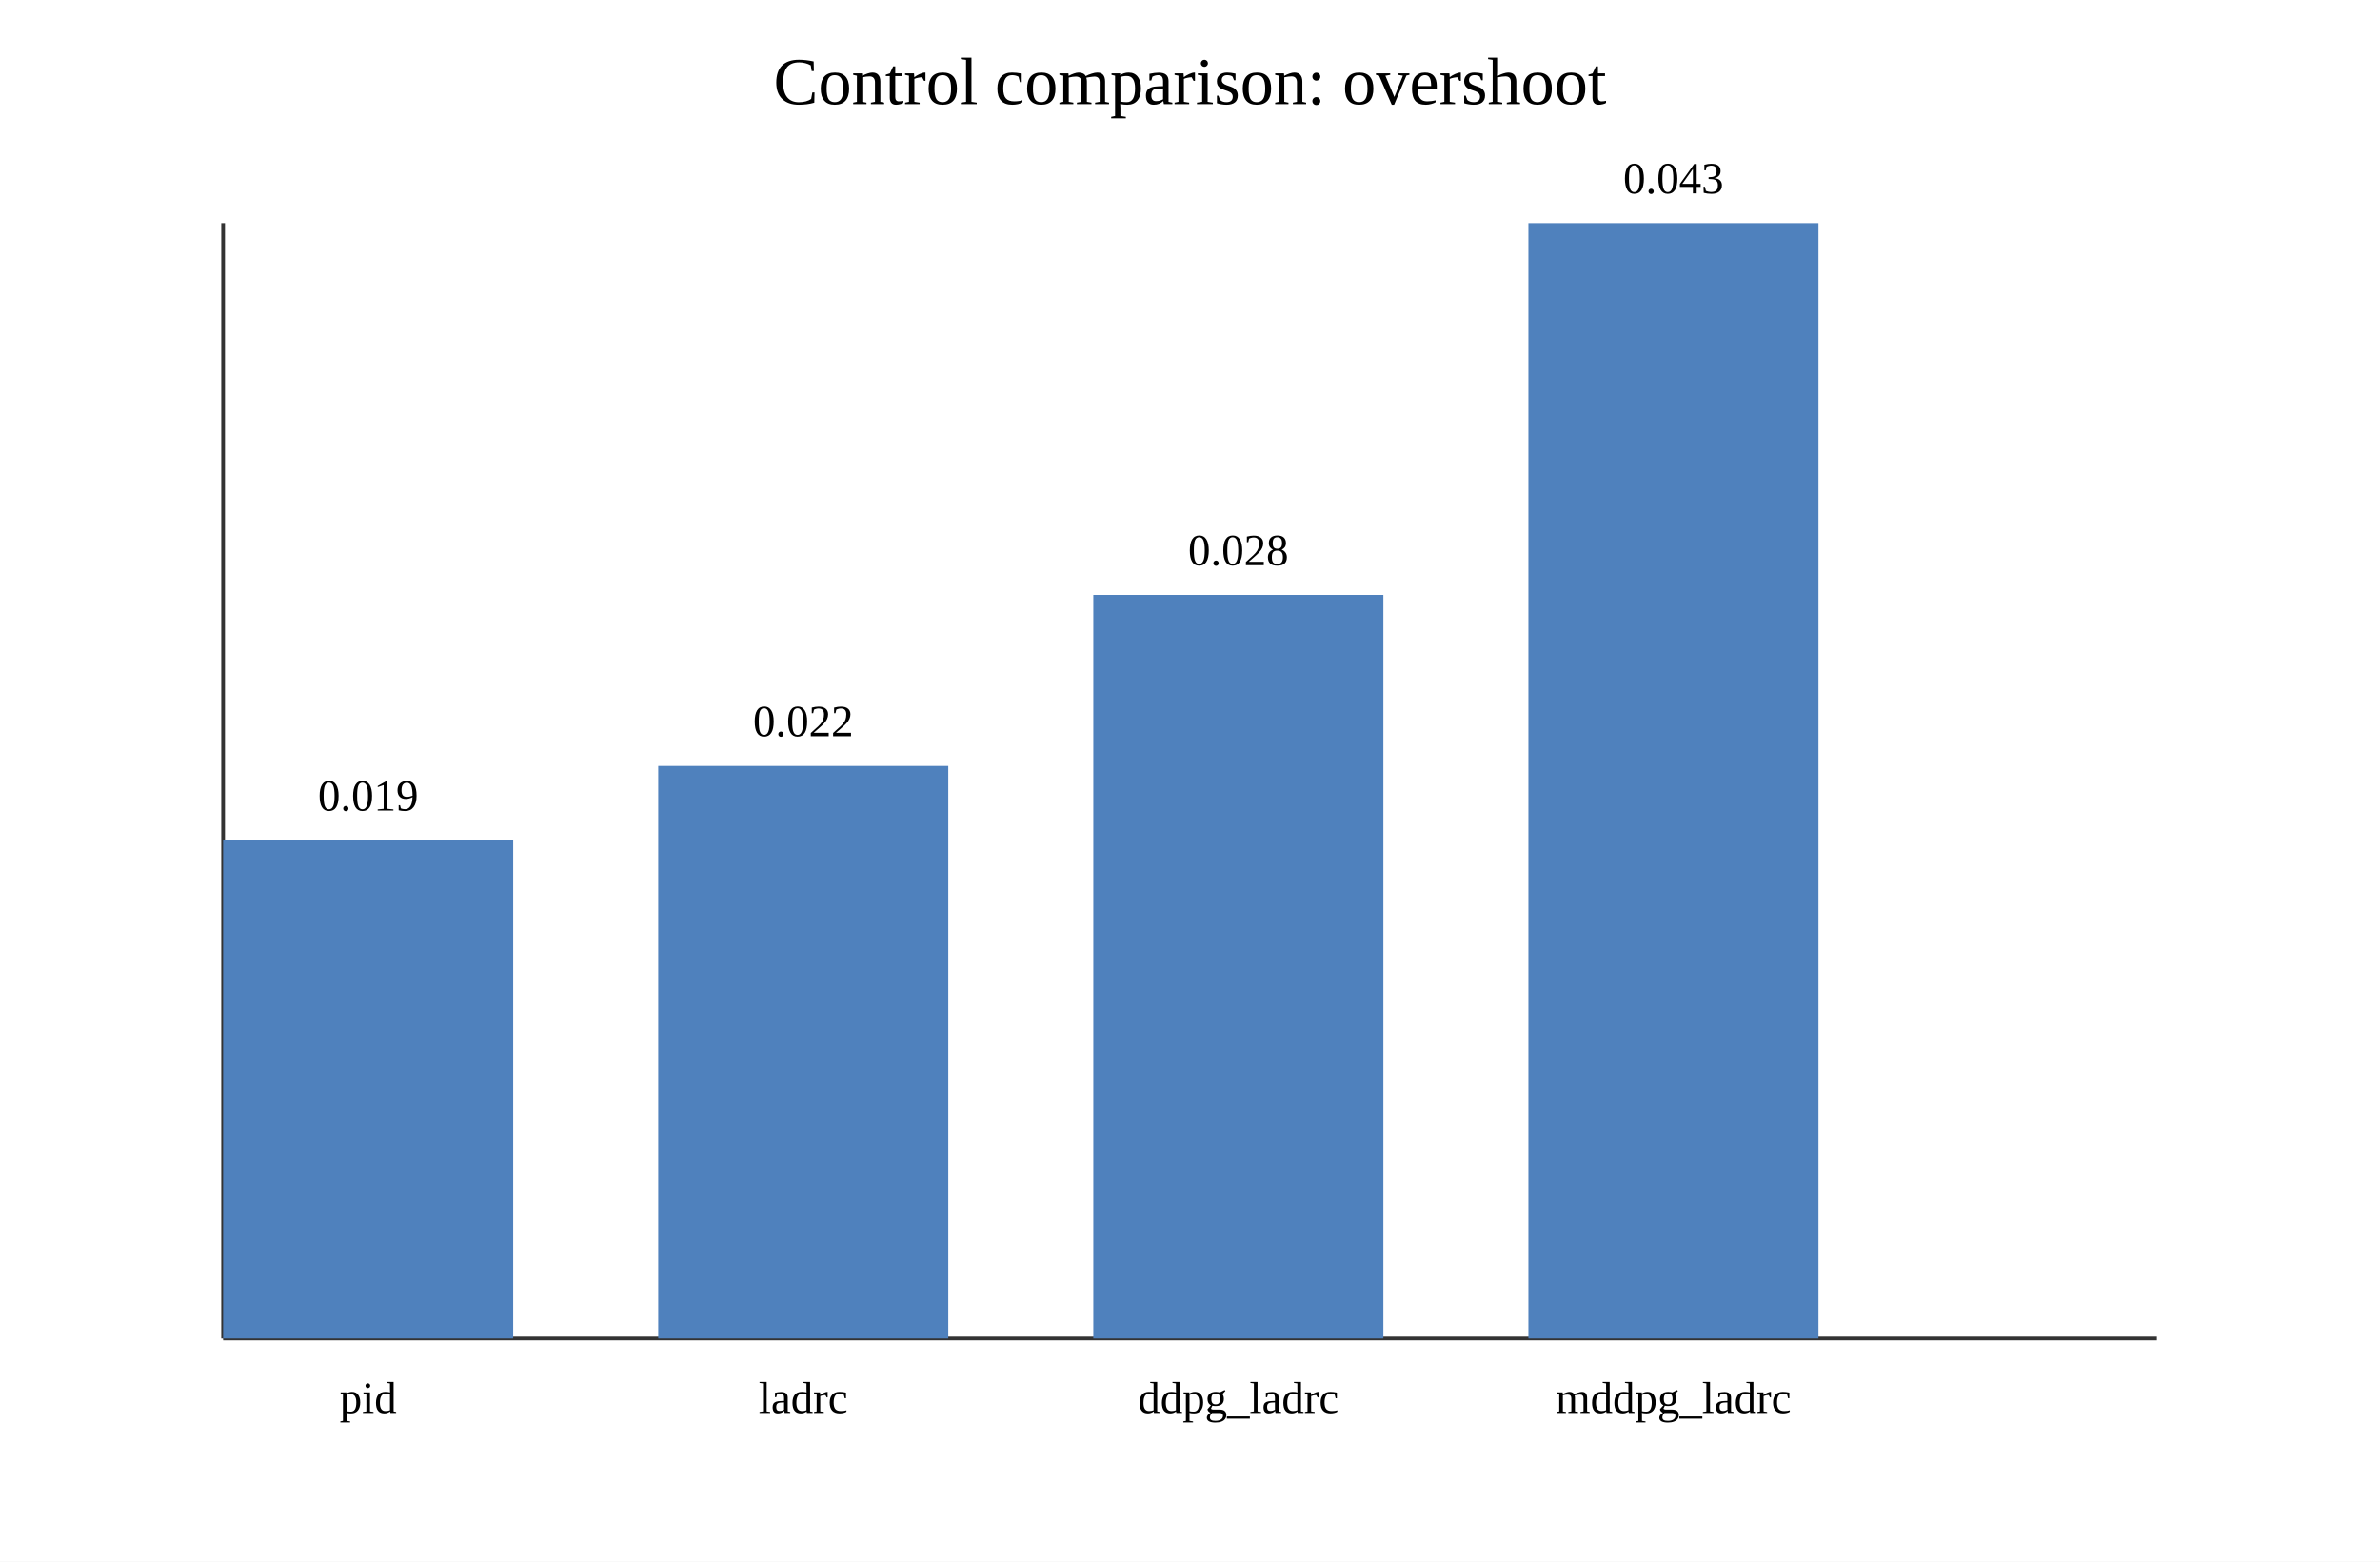
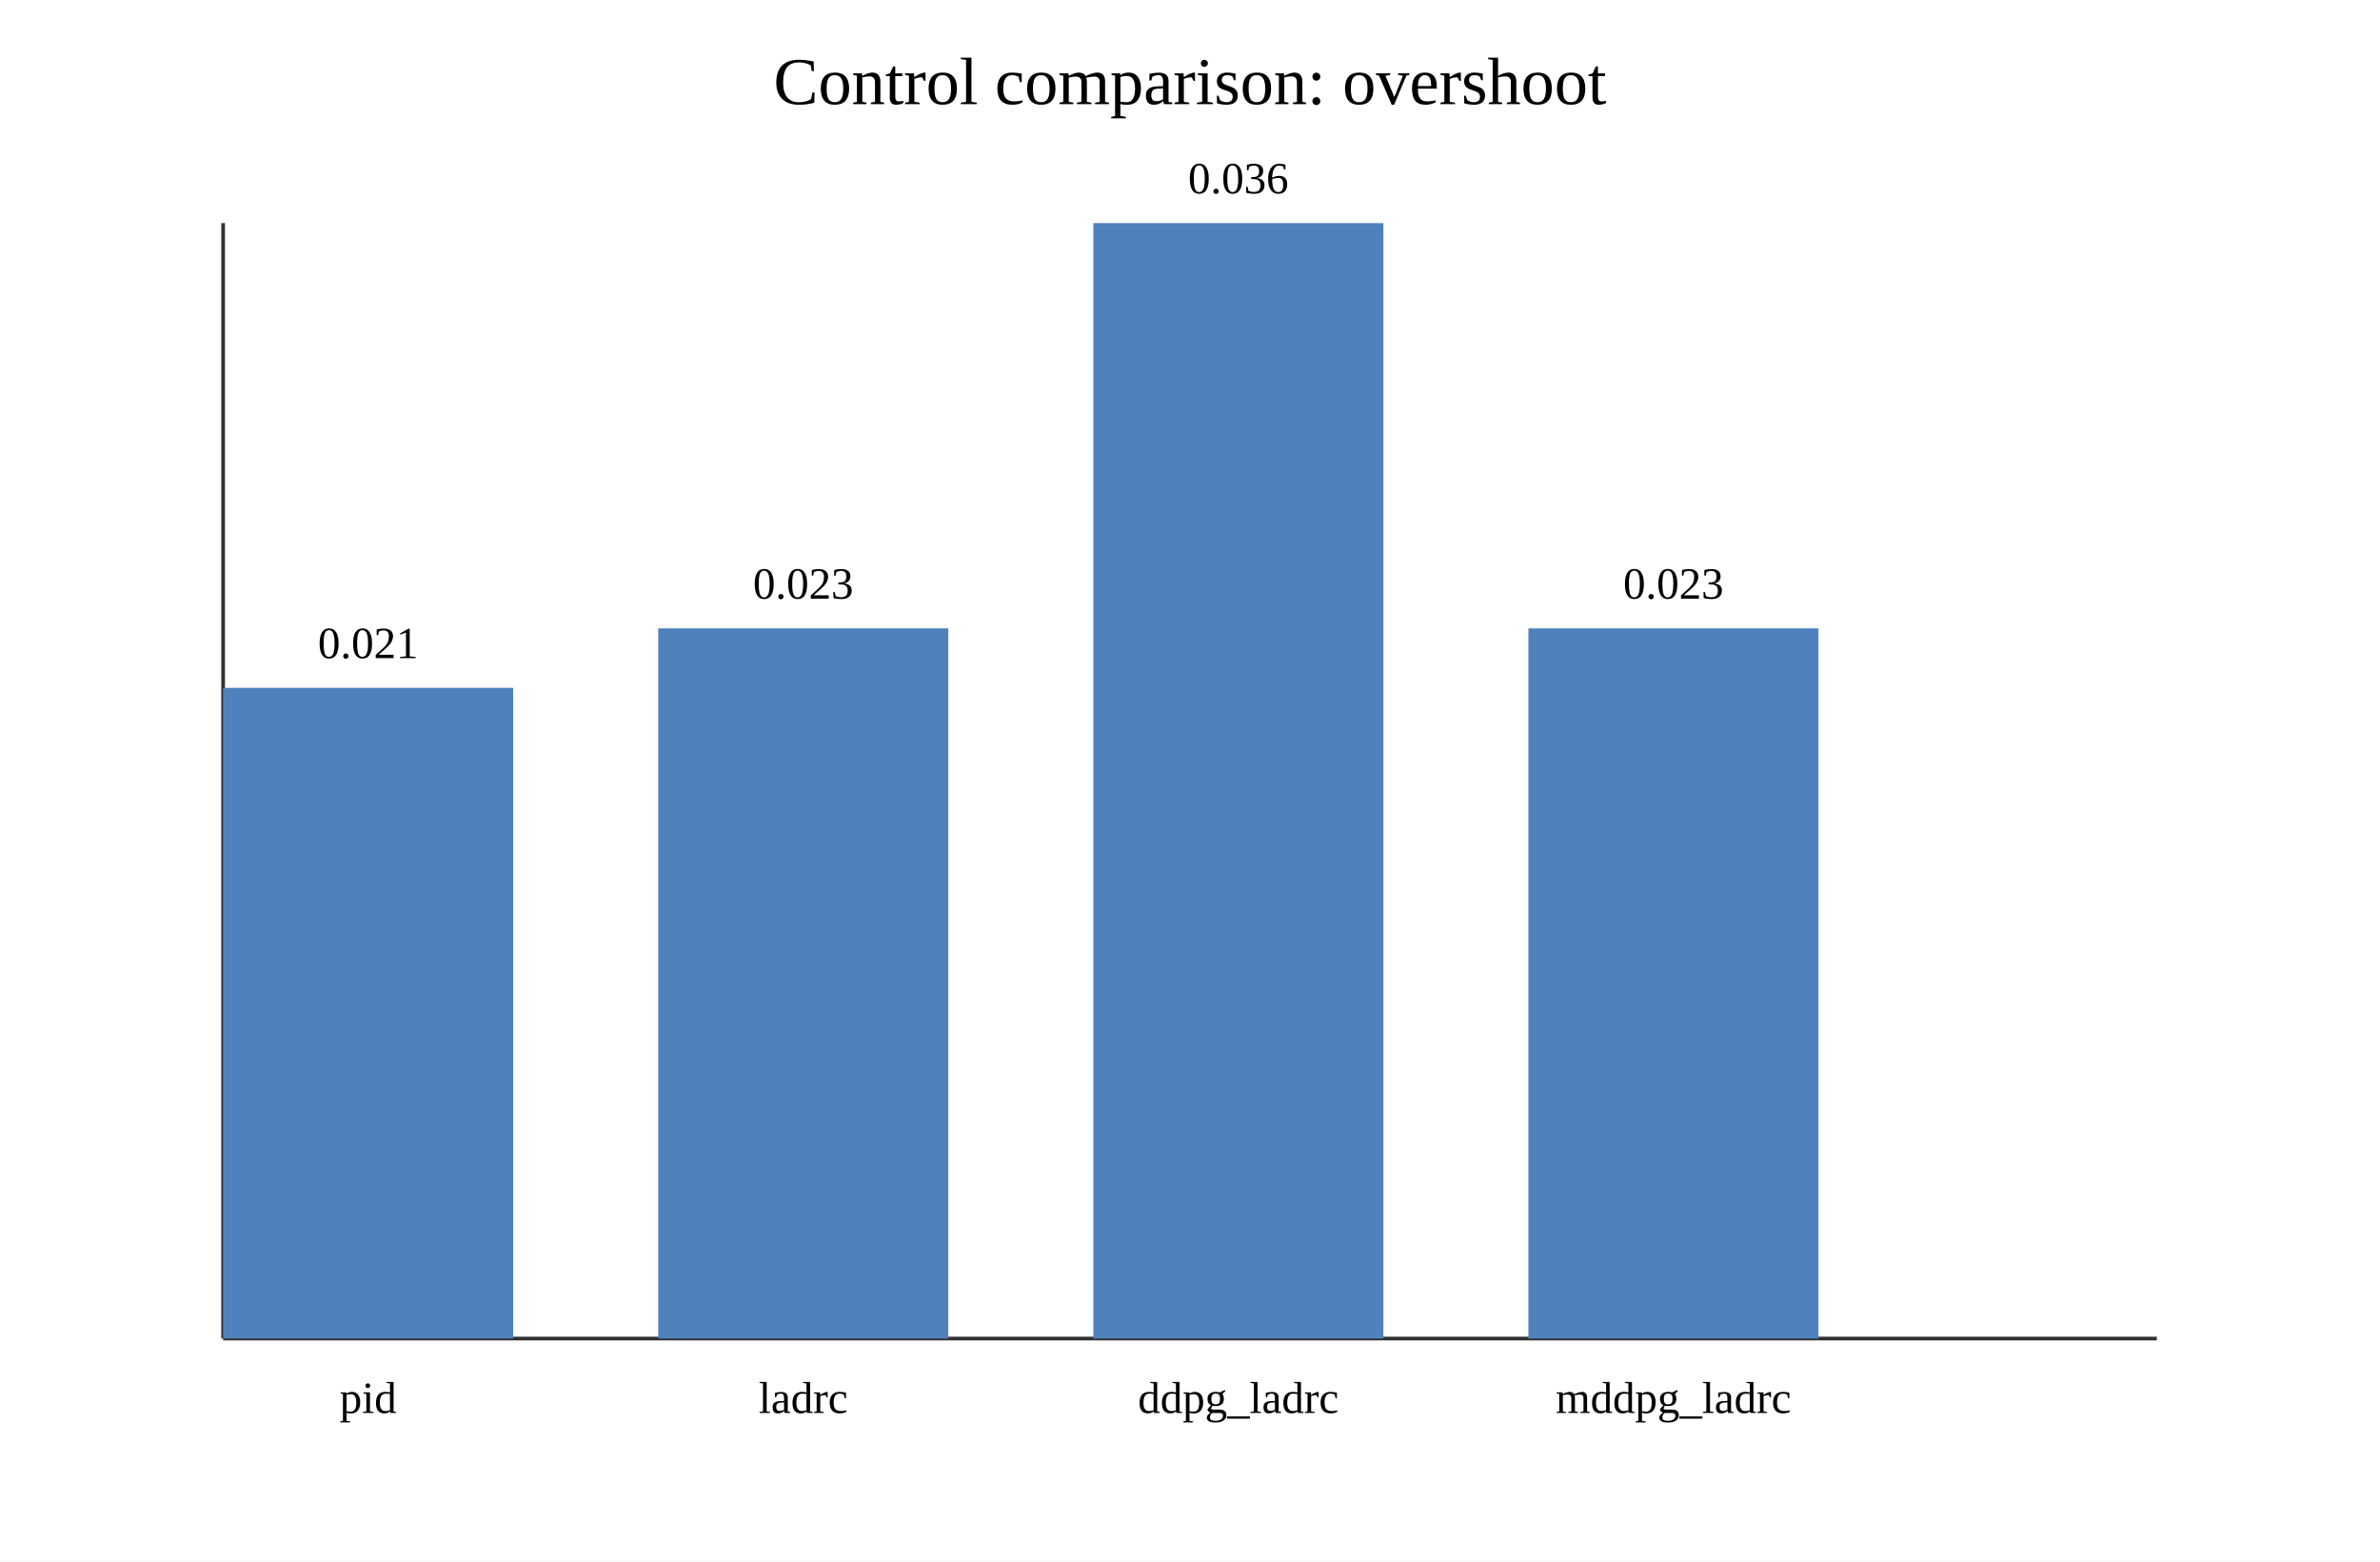
<svg xmlns="http://www.w3.org/2000/svg" width="640" height="420">
  <rect width="100%" height="100%" fill="white" />
  <line x1="60" y1="360" x2="580" y2="360" stroke="#333" />
  <line x1="60" y1="60" x2="60" y2="360" stroke="#333" />
-   <rect x="60" y="226" width="78" height="134" fill="#4f81bd" />
-   <rect x="177" y="206" width="78" height="154" fill="#4f81bd" />
-   <rect x="294" y="160" width="78" height="200" fill="#4f81bd" />
-   <rect x="411" y="60" width="78" height="300" fill="#4f81bd" />
+   <rect x="60" y="185" width="78" height="175" fill="#4f81bd" />
+   <rect x="177" y="169" width="78" height="191" fill="#4f81bd" />
+   <rect x="294" y="60" width="78" height="300" fill="#4f81bd" />
+   <rect x="411" y="169" width="78" height="191" fill="#4f81bd" />
  <text x="320.0" y="28" text-anchor="middle" font-size="18">Control comparison: overshoot</text>
  <text x="99.0" y="380" text-anchor="middle" font-size="12">pid</text>
-   <text x="99.0" y="218" text-anchor="middle" font-size="12">0.019</text>
+   <text x="99.0" y="177" text-anchor="middle" font-size="12">0.021</text>
  <text x="216.0" y="380" text-anchor="middle" font-size="12">ladrc</text>
-   <text x="216.0" y="198" text-anchor="middle" font-size="12">0.022</text>
+   <text x="216.0" y="161" text-anchor="middle" font-size="12">0.023</text>
  <text x="333.0" y="380" text-anchor="middle" font-size="12">ddpg_ladrc</text>
-   <text x="333.0" y="152" text-anchor="middle" font-size="12">0.028</text>
+   <text x="333.0" y="52" text-anchor="middle" font-size="12">0.036</text>
  <text x="450.0" y="380" text-anchor="middle" font-size="12">mddpg_ladrc</text>
-   <text x="450.0" y="52" text-anchor="middle" font-size="12">0.043</text>
+   <text x="450.0" y="161" text-anchor="middle" font-size="12">0.023</text>
</svg>
